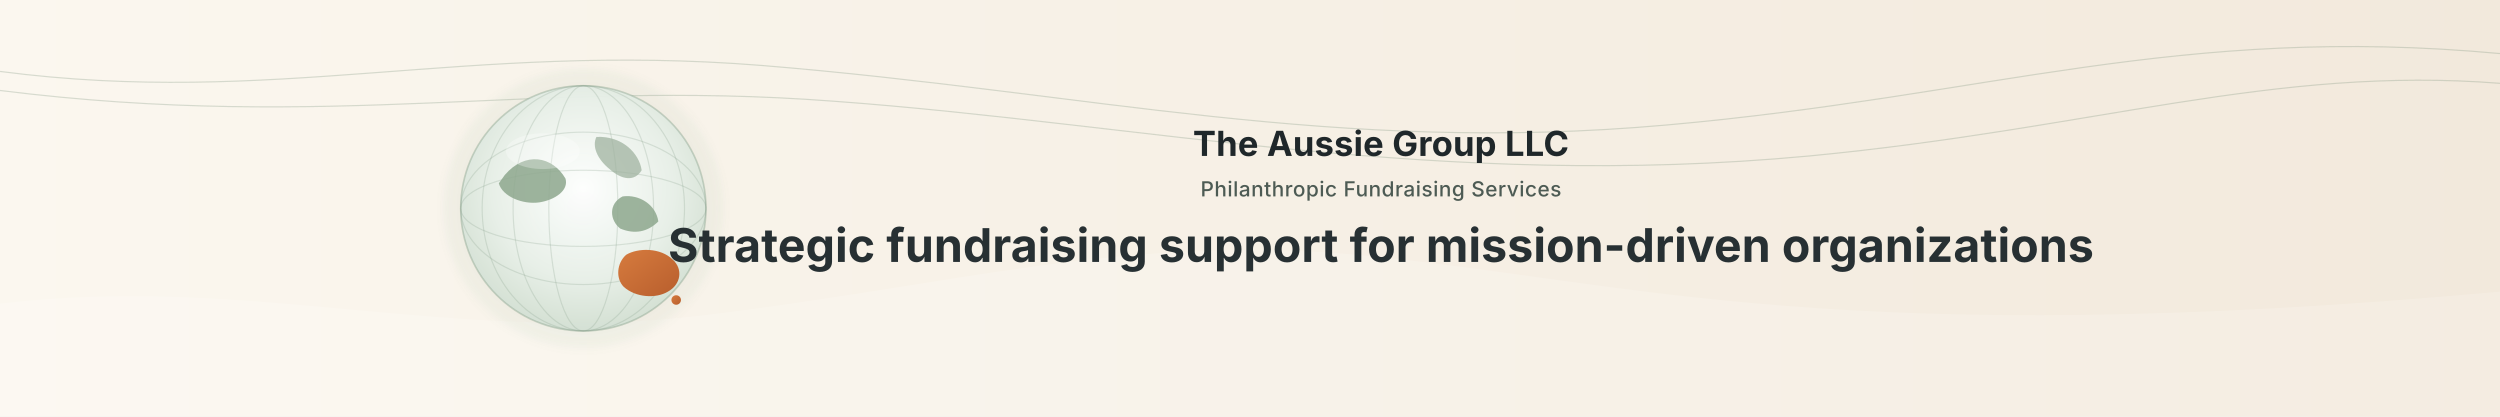
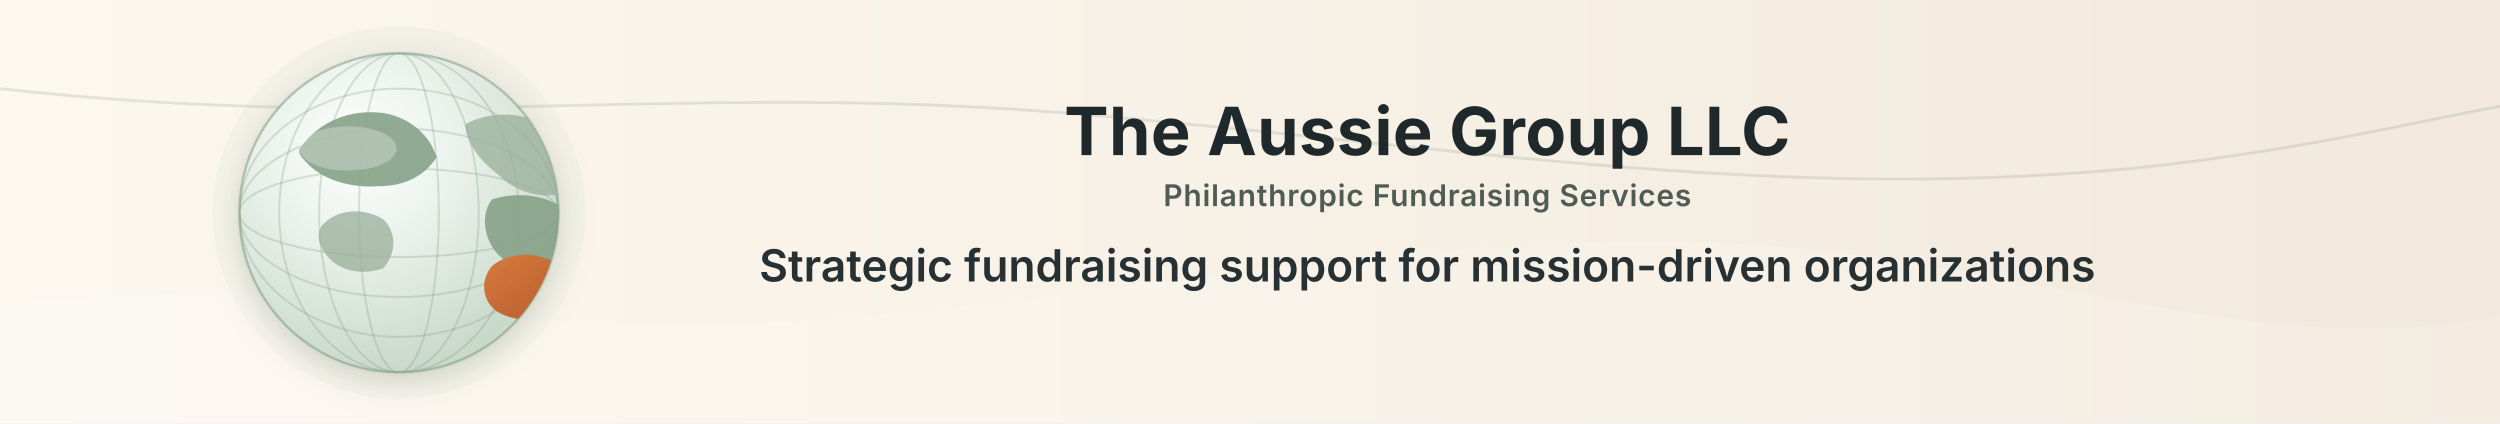
- <svg xmlns="http://www.w3.org/2000/svg" width="4200" height="700" viewBox="0 0 4200 700" role="img" aria-labelledby="title desc">
+ <svg xmlns="http://www.w3.org/2000/svg" width="1128" height="191" viewBox="0 0 1128 191" role="img" aria-labelledby="title desc">
  <defs>
-     <linearGradient id="bgGradient" x1="0" y1="0" x2="1" y2="0">
-       <stop offset="0%" stop-color="#FBF7EF" />
+     <linearGradient id="bg" x1="0" y1="0" x2="1" y2="0">
+       <stop offset="0%" stop-color="#FCF8F0" />
      <stop offset="100%" stop-color="#F2E9DC" />
    </linearGradient>
-     <radialGradient id="globeFill" cx="50%" cy="42%" r="62%">
-       <stop offset="0%" stop-color="#FFFFFF" stop-opacity="0.95" />
-       <stop offset="60%" stop-color="#E7EFE8" stop-opacity="0.95" />
-       <stop offset="100%" stop-color="#CEDCCE" stop-opacity="0.95" />
+     <radialGradient id="sphere" cx="38%" cy="30%" r="70%">
+       <stop offset="0%" stop-color="#FFFFFF" />
+       <stop offset="48%" stop-color="#E8F0E9" />
+       <stop offset="100%" stop-color="#C9D9CA" />
    </radialGradient>
-     <radialGradient id="glow" cx="50%" cy="50%" r="65%">
-       <stop offset="0%" stop-color="#8DAF93" stop-opacity="0.30" />
-       <stop offset="100%" stop-color="#8DAF93" stop-opacity="0" />
+     <radialGradient id="atmo" cx="50%" cy="50%" r="62%">
+       <stop offset="0%" stop-color="#7FA084" stop-opacity="0.26" />
+       <stop offset="100%" stop-color="#7FA084" stop-opacity="0" />
    </radialGradient>
-     <linearGradient id="australiaAccent" x1="0" y1="0" x2="1" y2="1">
-       <stop offset="0%" stop-color="#D67B3E" />
-       <stop offset="100%" stop-color="#B85E2D" />
+     <linearGradient id="australia" x1="0" y1="0" x2="1" y2="1">
+       <stop offset="0%" stop-color="#D67A3D" />
+       <stop offset="100%" stop-color="#B55C2D" />
    </linearGradient>
-     <filter id="softBlur" x="-20%" y="-20%" width="140%" height="140%">
-       <feGaussianBlur stdDeviation="6" />
+     <clipPath id="clipGlobe">
+       <circle cx="180" cy="96" r="72" />
+     </clipPath>
+     <filter id="softShadow" x="-30%" y="-30%" width="160%" height="160%">
+       <feDropShadow dx="0" dy="4" stdDeviation="5" flood-color="#5B6D5F" flood-opacity="0.22" />
    </filter>
    <style>
-       .headline { fill: #273033; font-family: Inter, "Segoe UI", Arial, sans-serif; font-size: 78px; font-weight: 650; letter-spacing: 0.2px; }
-       .subline { fill: #4D5B54; font-family: Inter, "Segoe UI", Arial, sans-serif; font-size: 35px; font-weight: 520; letter-spacing: 0.8px; }
-       .company { fill: #1F272A; font-family: Inter, "Segoe UI", Arial, sans-serif; font-size: 58px; font-weight: 680; letter-spacing: 0.3px; }
-       .ring { fill: none; stroke: #86A08A; stroke-opacity: 0.42; stroke-width: 2.8; }
-       .grid { fill: none; stroke: #8AA08F; stroke-opacity: 0.25; stroke-width: 2; }
-       .continent { fill: #8FA98F; fill-opacity: 0.86; }
-       .continent-soft { fill: #9DB19D; fill-opacity: 0.72; }
-       .line-accent { stroke: #6B846F; stroke-opacity: 0.25; stroke-width: 2; fill: none; }
+       .company { fill:#1F282B; font: 700 30px/1.2 Inter, "Segoe UI", Arial, sans-serif; letter-spacing:0.2px; }
+       .sub { fill:#4E5C55; font: 600 13.5px/1.2 Inter, "Segoe UI", Arial, sans-serif; letter-spacing:0.35px; }
+       .headline { fill:#273033; font: 600 20px/1.25 Inter, "Segoe UI", Arial, sans-serif; }
+       .grid { fill:none; stroke:#7F9983; stroke-opacity:0.28; stroke-width:0.9; }
+       .coast { fill:#86A289; fill-opacity:0.9; }
+       .coast-soft { fill:#98AE99; fill-opacity:0.75; }
    </style>
  </defs>
-   <rect width="4200" height="700" fill="url(#bgGradient)" />
-   <path d="M0,510 C420,460 760,580 1180,530 C1600,480 1900,390 2300,430 C2740,474 3100,590 4200,490 L4200,700 L0,700 Z" fill="#FFFFFF" fill-opacity="0.16" />
-   <path d="M0,120 C460,180 780,70 1280,110 C1830,155 2240,260 2800,210 C3340,162 3660,40 4200,90" class="line-accent" />
-   <path d="M0,152 C560,222 900,132 1400,170 C1920,208 2420,320 3040,262 C3520,216 3820,110 4200,140" class="line-accent" />
-   <g transform="translate(980 350)">
-     <circle cx="0" cy="0" r="236" fill="url(#glow)" filter="url(#softBlur)" />
-     <circle cx="0" cy="0" r="206" fill="url(#globeFill)" />
-     <circle cx="0" cy="0" r="206" class="ring" />
-     <ellipse cx="0" cy="0" rx="170" ry="206" class="grid" />
-     <ellipse cx="0" cy="0" rx="118" ry="206" class="grid" />
-     <ellipse cx="0" cy="0" rx="58" ry="206" class="grid" />
-     <ellipse cx="0" cy="0" rx="206" ry="64" class="grid" />
-     <ellipse cx="0" cy="0" rx="206" ry="128" class="grid" />
-     <path class="continent" d="M-132,-56 C-98,-96 -52,-88 -30,-50 C-24,-30 -48,-14 -74,-10 C-102,-6 -136,-20 -142,-42 Z" />
-     <path class="continent-soft" d="M22,-120 C66,-122 94,-92 98,-64 C86,-44 64,-48 44,-66 C24,-82 14,-104 22,-120 Z" />
-     <path class="continent" d="M66,-20 C94,-24 122,-6 126,22 C108,40 86,44 62,34 C44,20 42,-8 66,-20 Z" />
-     <path fill="url(#australiaAccent)" d="M72,78 C92,66 130,66 150,86 C168,102 164,128 142,140 C122,152 88,150 68,132 C54,118 56,92 72,78 Z" />
-     <circle cx="156" cy="154" r="8" fill="url(#australiaAccent)" />
-     <ellipse cx="-68" cy="-96" rx="62" ry="30" fill="#FFFFFF" fill-opacity="0.28" />
+   <rect width="1128" height="191" fill="url(#bg)" />
+   <path d="M0,138 C140,120 220,156 370,144 C540,130 690,96 828,114 C954,130 1040,162 1128,142 L1128,191 L0,191 Z" fill="#FFFFFF" fill-opacity="0.16" />
+   <path d="M0,40 C180,60 300,38 468,50 C648,64 792,92 962,76 C1038,68 1084,56 1128,48" fill="none" stroke="#6D866F" stroke-opacity="0.18" stroke-width="1.3" />
+   <g filter="url(#softShadow)">
+     <circle cx="180" cy="96" r="84" fill="url(#atmo)" />
+     <circle cx="180" cy="96" r="72" fill="url(#sphere)" />
+     <circle cx="180" cy="96" r="72" fill="none" stroke="#7B9680" stroke-opacity="0.5" stroke-width="1.1" />
+     <g clip-path="url(#clipGlobe)">
+       <ellipse class="grid" cx="180" cy="96" rx="72" ry="20" />
+       <ellipse class="grid" cx="180" cy="96" rx="72" ry="38" />
+       <ellipse class="grid" cx="180" cy="96" rx="72" ry="56" />
+       <ellipse class="grid" cx="180" cy="96" rx="18" ry="72" />
+       <ellipse class="grid" cx="180" cy="96" rx="36" ry="72" />
+       <ellipse class="grid" cx="180" cy="96" rx="54" ry="72" />
+       <path class="coast" d="M136 66 C144 55,158 49,173 51 C185 53,194 61,197 71 C191 80,182 84,171 84 C158 85,145 81,138 73 C135 70,134 68,136 66 Z" />
+       <path class="coast-soft" d="M210 56 C221 50,237 50,248 58 C257 65,260 78,254 87 C245 90,233 87,225 79 C216 72,210 64,210 56 Z" />
+       <path class="coast" d="M222 90 C234 86,249 88,258 97 C264 104,264 115,256 122 C245 126,232 123,224 114 C218 107,217 96,222 90 Z" />
+       <path class="coast-soft" d="M147 100 C154 94,165 94,173 99 C179 105,179 114,173 121 C165 124,155 123,149 117 C143 111,142 104,147 100 Z" />
+       <path fill="url(#australia)" d="M222 120 C229 114,242 113,251 119 C258 124,260 133,255 140 C247 145,234 146,225 141 C218 137,216 127,222 120 Z" />
+       <circle cx="259" cy="146" r="3.2" fill="url(#australia)" />
+       <ellipse cx="157" cy="67" rx="22" ry="10" fill="#FFFFFF" fill-opacity="0.27" />
+     </g>
  </g>
-   <g transform="translate(2320 350)">
-     <text class="company" x="0" y="-88" text-anchor="middle">The Aussie Group LLC</text>
-     <text class="subline" x="0" y="-20" text-anchor="middle">Philanthropic Fundraising Services</text>
-     <text class="headline" x="0" y="90" text-anchor="middle">Strategic fundraising support for mission-driven organizations</text>
+   <g transform="translate(644 96)">
+     <text class="company" x="0" y="-26" text-anchor="middle">The Aussie Group LLC</text>
+     <text class="sub" x="0" y="-3" text-anchor="middle">Philanthropic Fundraising Services</text>
+     <text class="headline" x="0" y="31" text-anchor="middle">Strategic fundraising support for mission-driven organizations</text>
  </g>
</svg>
